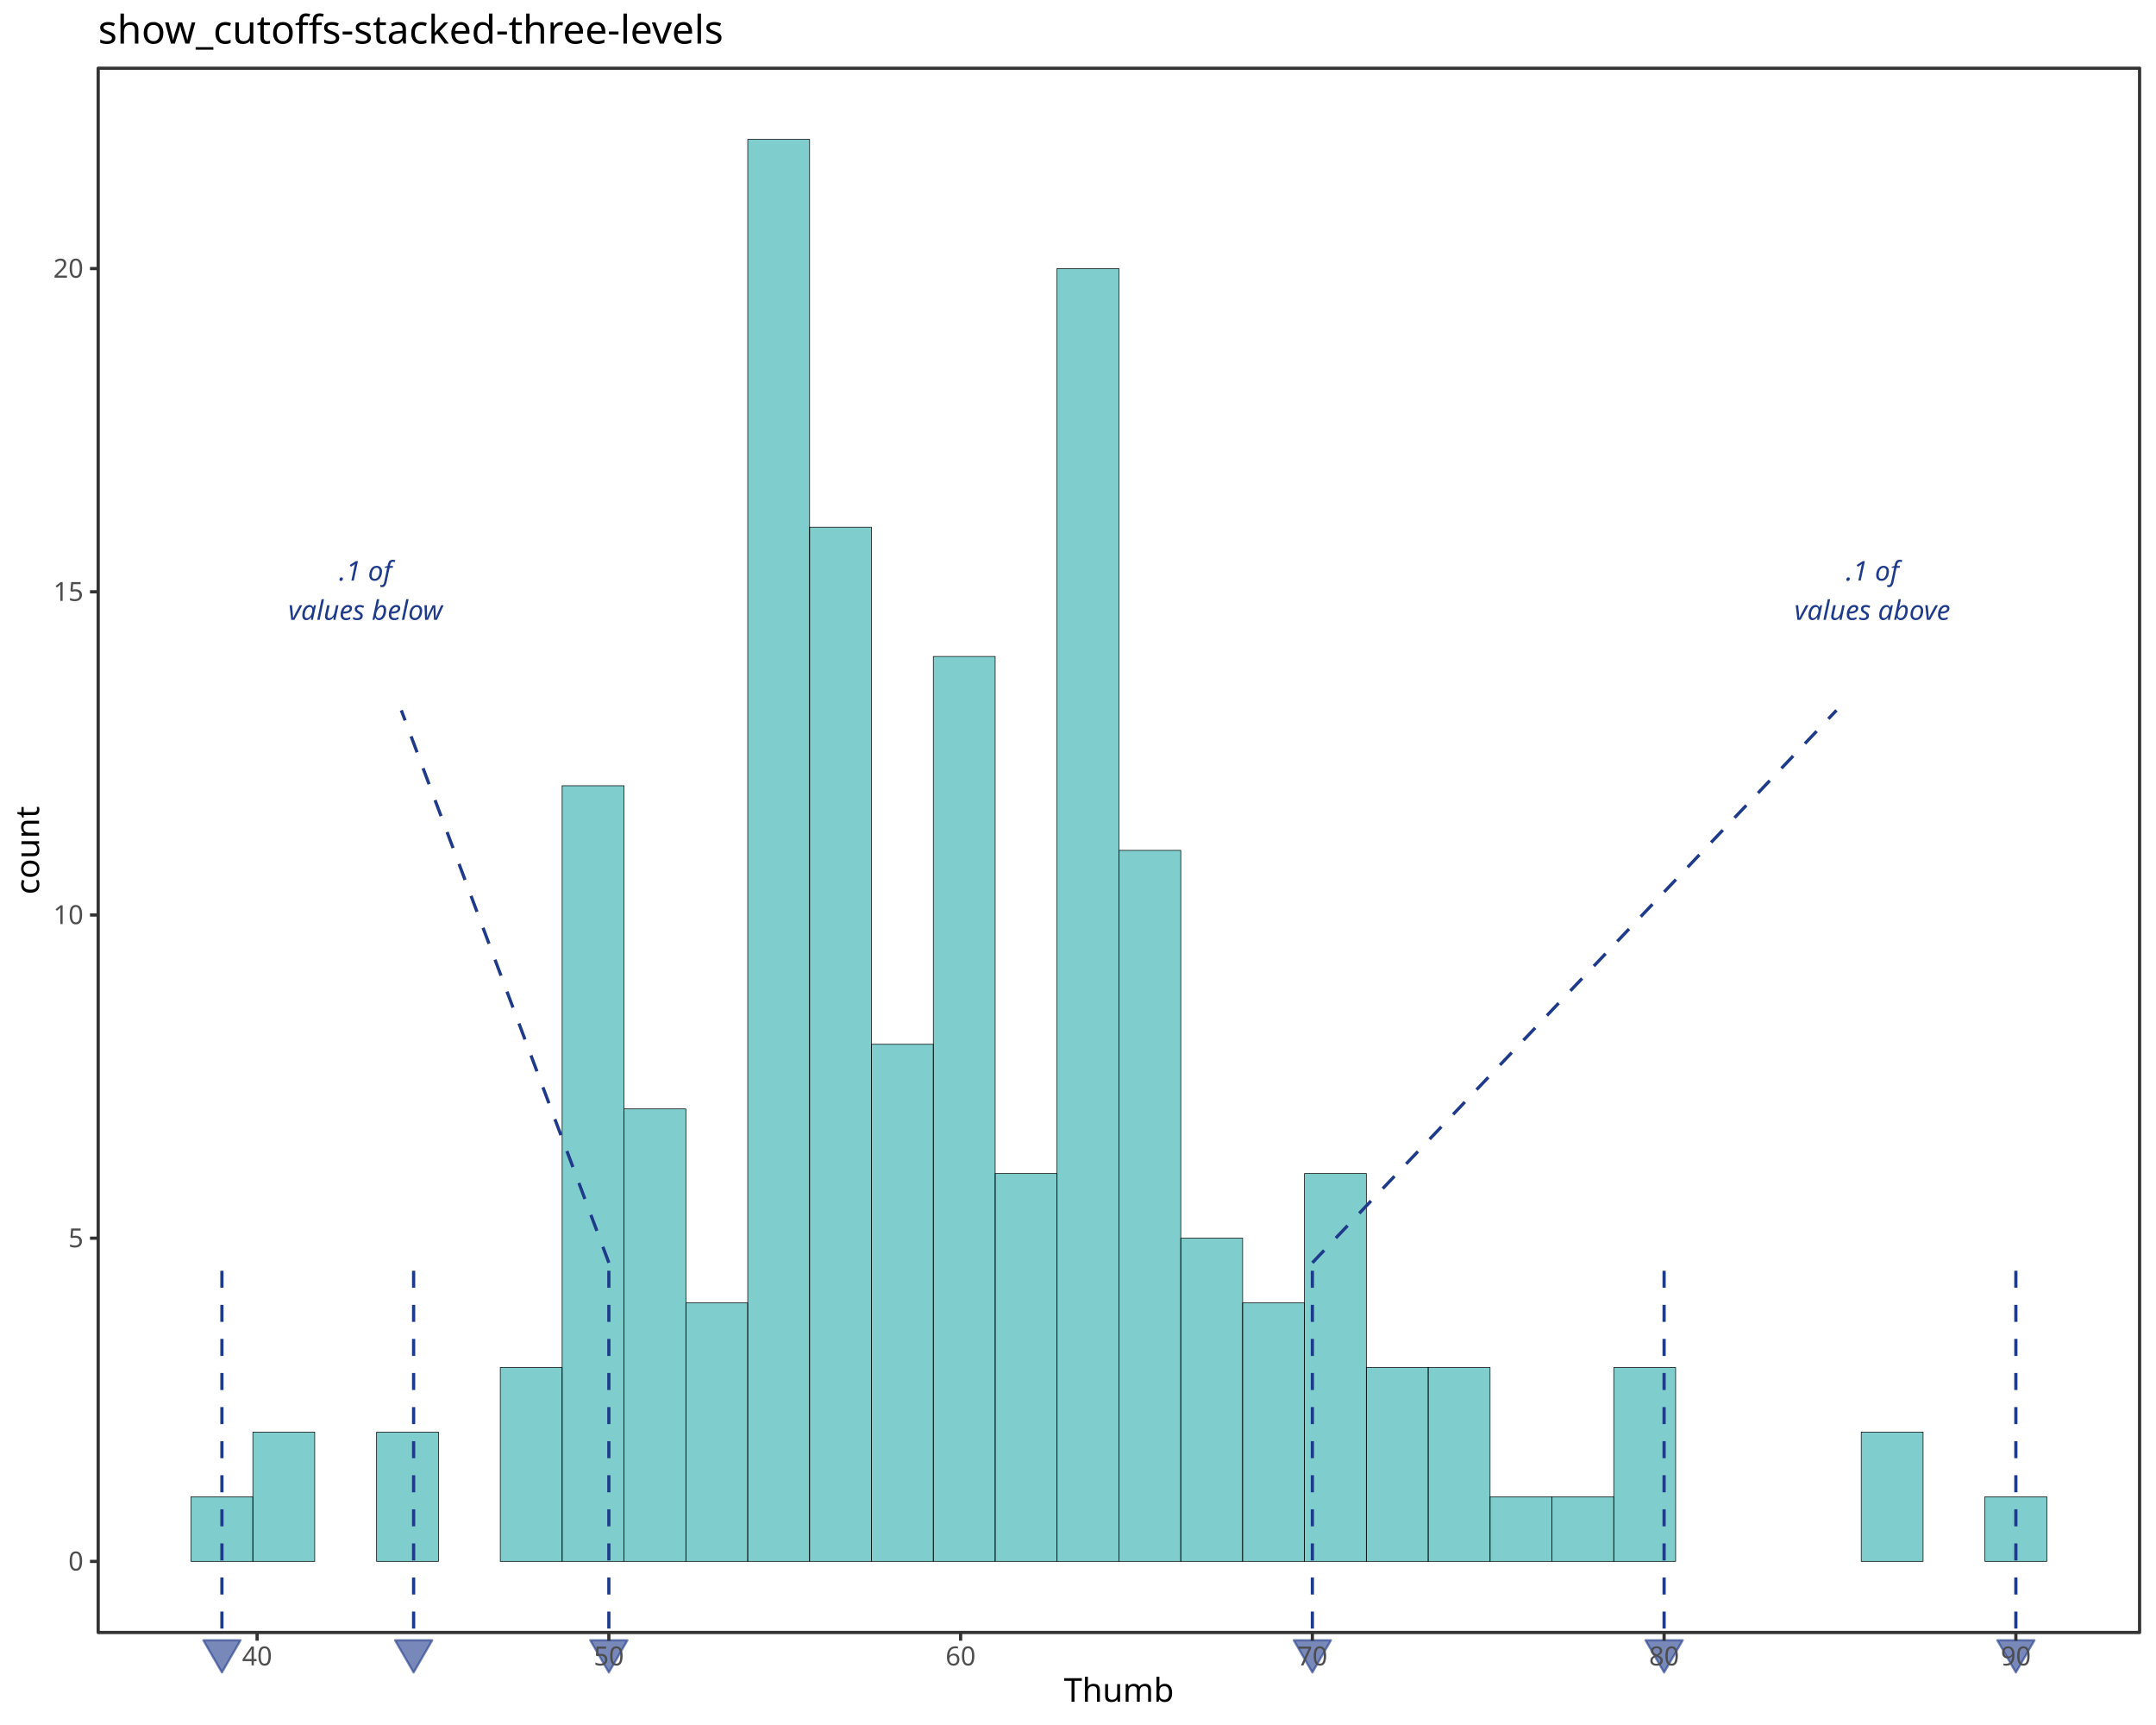
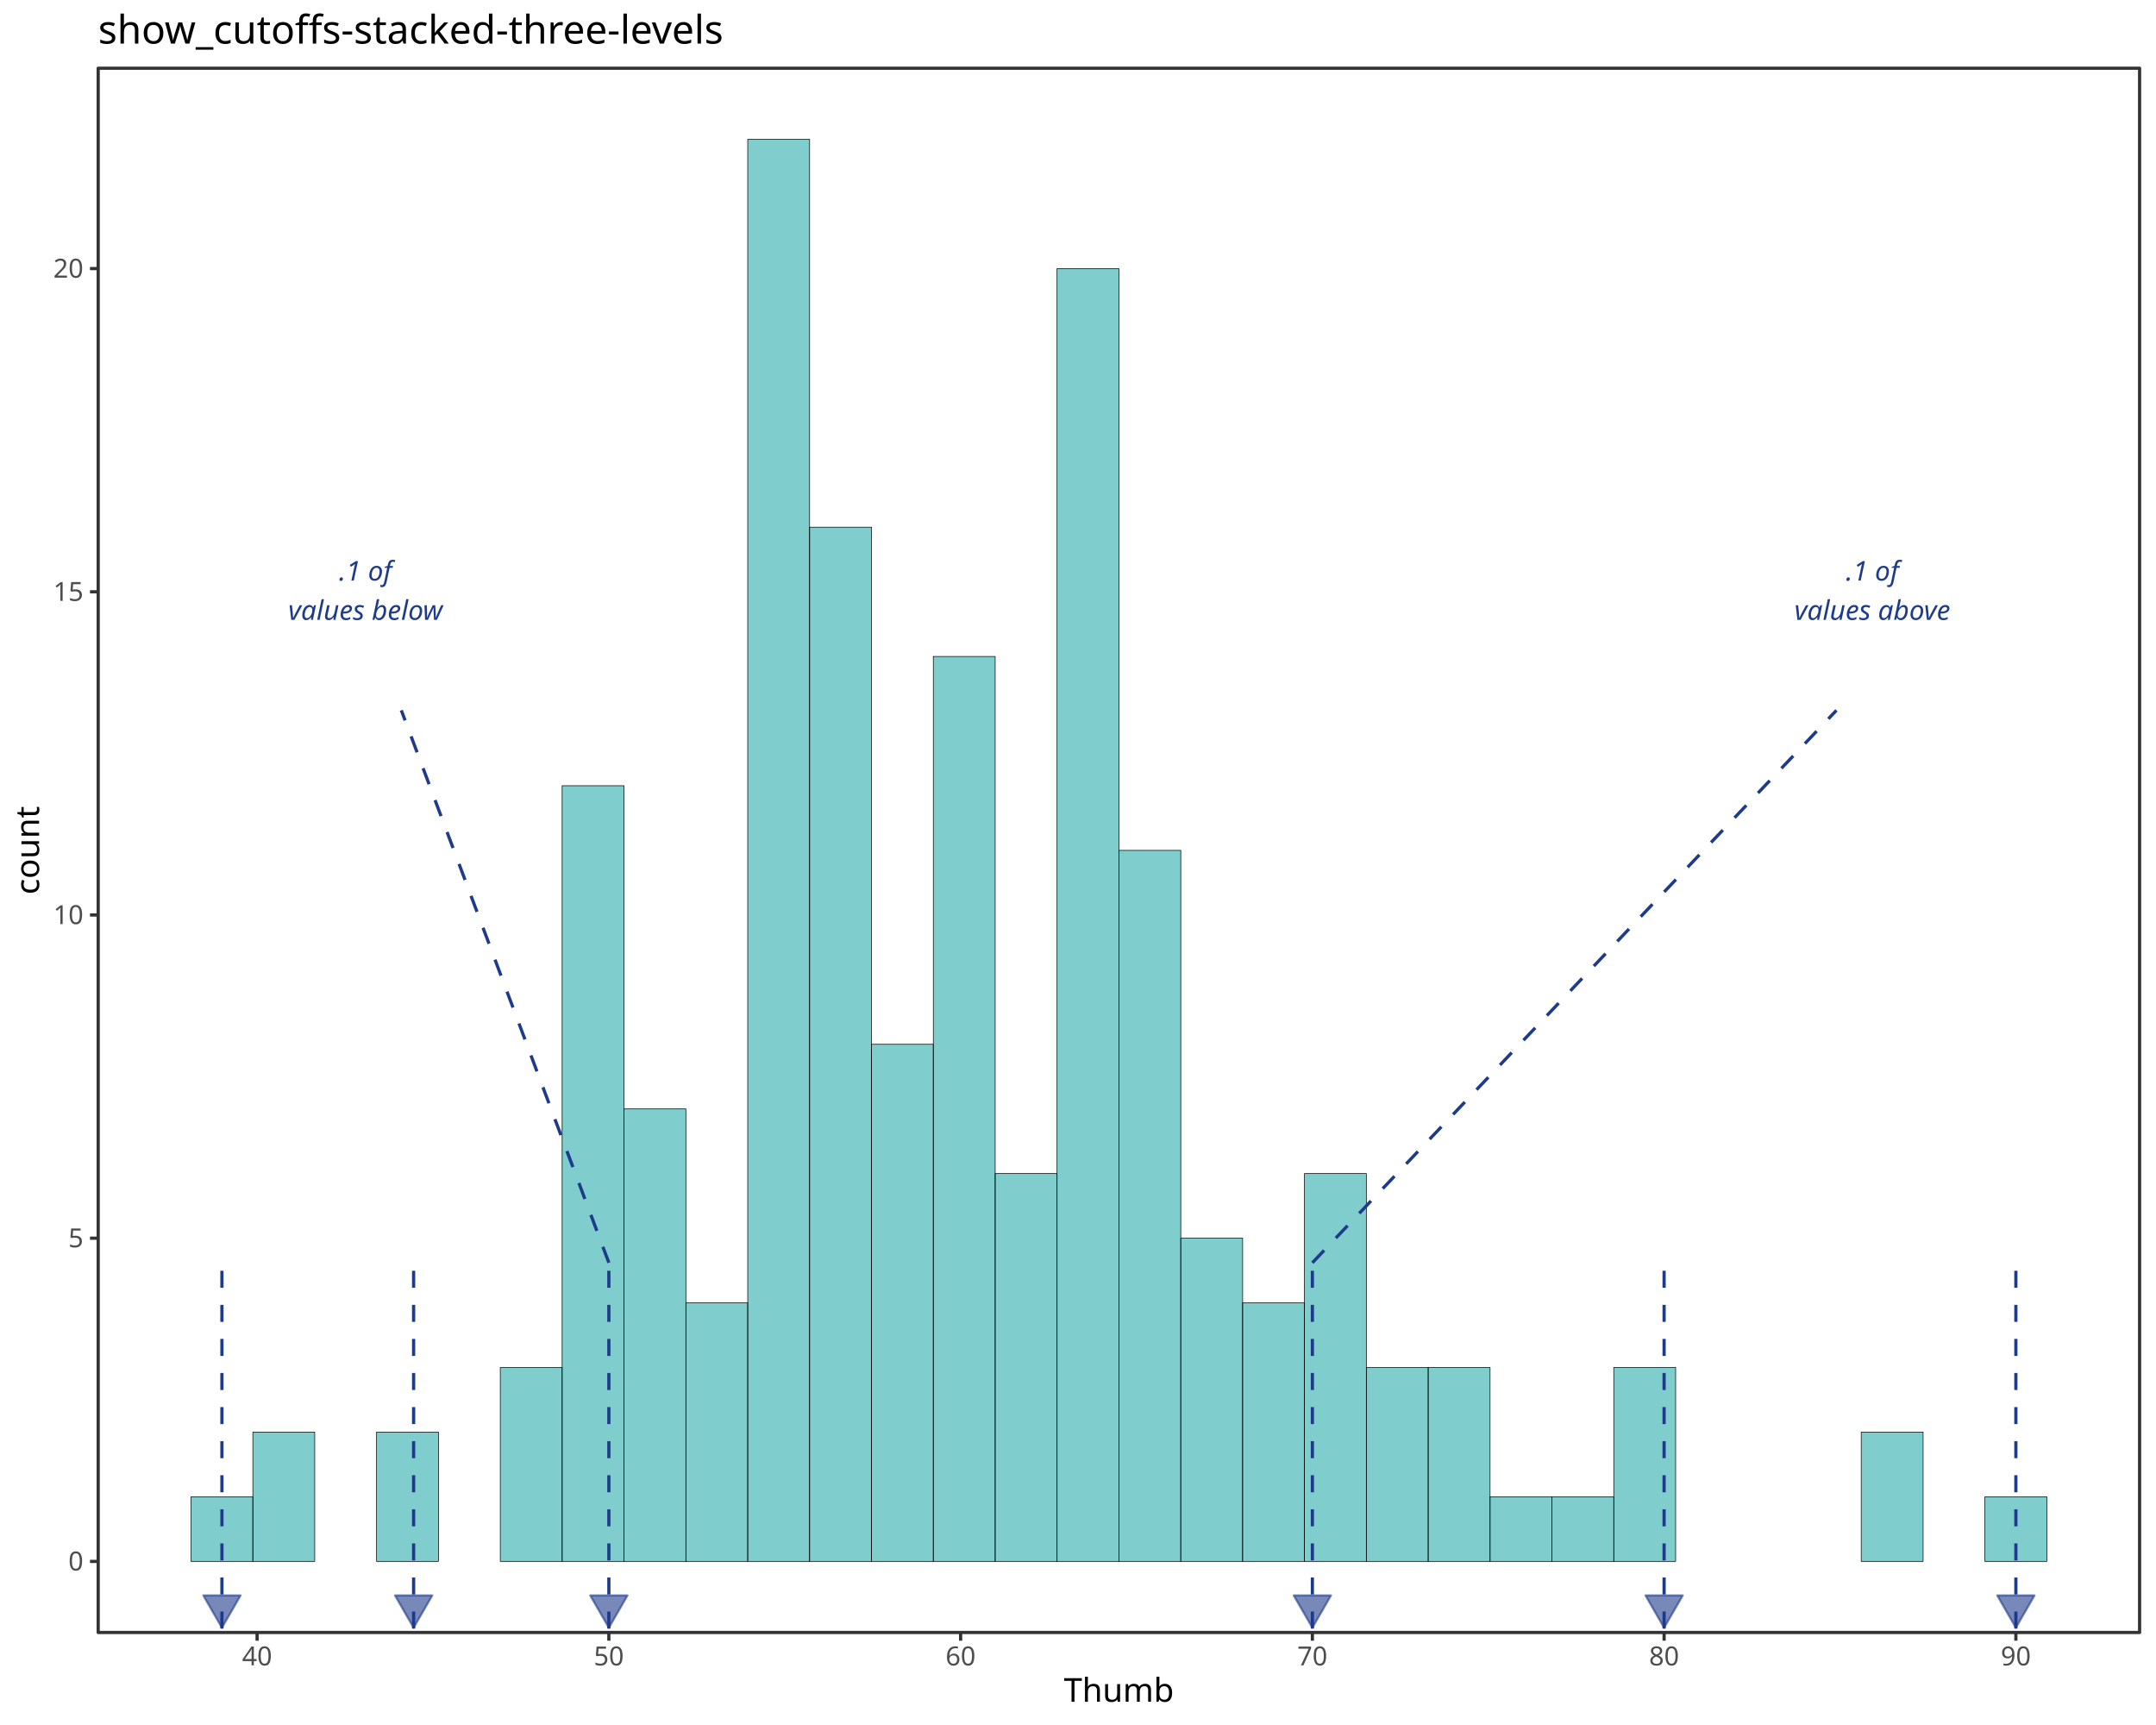
<svg xmlns="http://www.w3.org/2000/svg" class="svglite" data-engine-version="2.0" width="720.00pt" height="576.00pt" viewBox="0 0 720.00 576.00">
  <defs>
    <style type="text/css">
    .svglite line, .svglite polyline, .svglite polygon, .svglite path, .svglite rect, .svglite circle {
      fill: none;
      stroke: #000000;
      stroke-linecap: round;
      stroke-linejoin: round;
      stroke-miterlimit: 10.00;
    }
  </style>
  </defs>
  <rect width="100%" height="100%" style="stroke: none; fill: #FFFFFF;" />
  <defs>
    <clipPath id="cpMC4wMHw3MjAuMDB8MC4wMHw1NzYuMDA=">
      <rect x="0.00" y="0.00" width="720.00" height="576.00" />
    </clipPath>
  </defs>
  <g clip-path="url(#cpMC4wMHw3MjAuMDB8MC4wMHw1NzYuMDA=)">
    <rect x="0.00" y="0.00" width="720.00" height="576.00" style="stroke-width: 1.07; stroke: #FFFFFF; fill: #FFFFFF;" />
    <rect x="32.79" y="22.78" width="681.73" height="522.33" style="stroke-width: 1.07; stroke: none; fill: #FFFFFF;" />
    <rect x="63.78" y="499.79" width="20.66" height="21.58" style="stroke-width: 0.21; stroke-linecap: butt; stroke-linejoin: miter; fill: #009D9A; fill-opacity: 0.50;" />
    <rect x="84.44" y="478.20" width="20.66" height="43.17" style="stroke-width: 0.21; stroke-linecap: butt; stroke-linejoin: miter; fill: #009D9A; fill-opacity: 0.50;" />
    <rect x="105.10" y="521.37" width="20.66" height="0.00" style="stroke-width: 0.21; stroke-linecap: butt; stroke-linejoin: miter; fill: #009D9A; fill-opacity: 0.50;" />
    <rect x="125.76" y="478.20" width="20.66" height="43.17" style="stroke-width: 0.21; stroke-linecap: butt; stroke-linejoin: miter; fill: #009D9A; fill-opacity: 0.50;" />
    <rect x="146.41" y="521.37" width="20.66" height="0.00" style="stroke-width: 0.21; stroke-linecap: butt; stroke-linejoin: miter; fill: #009D9A; fill-opacity: 0.50;" />
    <rect x="167.07" y="456.62" width="20.66" height="64.75" style="stroke-width: 0.21; stroke-linecap: butt; stroke-linejoin: miter; fill: #009D9A; fill-opacity: 0.50;" />
    <rect x="187.73" y="262.36" width="20.66" height="259.01" style="stroke-width: 0.21; stroke-linecap: butt; stroke-linejoin: miter; fill: #009D9A; fill-opacity: 0.50;" />
    <rect x="208.39" y="370.28" width="20.66" height="151.09" style="stroke-width: 0.21; stroke-linecap: butt; stroke-linejoin: miter; fill: #009D9A; fill-opacity: 0.50;" />
    <rect x="229.05" y="435.03" width="20.66" height="86.34" style="stroke-width: 0.21; stroke-linecap: butt; stroke-linejoin: miter; fill: #009D9A; fill-opacity: 0.50;" />
    <rect x="249.71" y="46.53" width="20.66" height="474.84" style="stroke-width: 0.21; stroke-linecap: butt; stroke-linejoin: miter; fill: #009D9A; fill-opacity: 0.50;" />
    <rect x="270.37" y="176.03" width="20.66" height="345.34" style="stroke-width: 0.21; stroke-linecap: butt; stroke-linejoin: miter; fill: #009D9A; fill-opacity: 0.50;" />
    <rect x="291.02" y="348.70" width="20.66" height="172.67" style="stroke-width: 0.21; stroke-linecap: butt; stroke-linejoin: miter; fill: #009D9A; fill-opacity: 0.50;" />
    <rect x="311.68" y="219.20" width="20.66" height="302.17" style="stroke-width: 0.21; stroke-linecap: butt; stroke-linejoin: miter; fill: #009D9A; fill-opacity: 0.50;" />
    <rect x="332.34" y="391.87" width="20.66" height="129.50" style="stroke-width: 0.21; stroke-linecap: butt; stroke-linejoin: miter; fill: #009D9A; fill-opacity: 0.50;" />
    <rect x="353.00" y="89.69" width="20.66" height="431.68" style="stroke-width: 0.21; stroke-linecap: butt; stroke-linejoin: miter; fill: #009D9A; fill-opacity: 0.50;" />
    <rect x="373.66" y="283.95" width="20.66" height="237.42" style="stroke-width: 0.21; stroke-linecap: butt; stroke-linejoin: miter; fill: #009D9A; fill-opacity: 0.50;" />
    <rect x="394.32" y="413.45" width="20.66" height="107.92" style="stroke-width: 0.21; stroke-linecap: butt; stroke-linejoin: miter; fill: #009D9A; fill-opacity: 0.50;" />
    <rect x="414.97" y="435.03" width="20.66" height="86.34" style="stroke-width: 0.21; stroke-linecap: butt; stroke-linejoin: miter; fill: #009D9A; fill-opacity: 0.50;" />
    <rect x="435.63" y="391.87" width="20.66" height="129.50" style="stroke-width: 0.21; stroke-linecap: butt; stroke-linejoin: miter; fill: #009D9A; fill-opacity: 0.50;" />
    <rect x="456.29" y="456.62" width="20.66" height="64.75" style="stroke-width: 0.21; stroke-linecap: butt; stroke-linejoin: miter; fill: #009D9A; fill-opacity: 0.50;" />
    <rect x="476.95" y="456.62" width="20.66" height="64.75" style="stroke-width: 0.21; stroke-linecap: butt; stroke-linejoin: miter; fill: #009D9A; fill-opacity: 0.50;" />
    <rect x="497.61" y="499.79" width="20.66" height="21.58" style="stroke-width: 0.21; stroke-linecap: butt; stroke-linejoin: miter; fill: #009D9A; fill-opacity: 0.50;" />
    <rect x="518.27" y="499.79" width="20.66" height="21.58" style="stroke-width: 0.21; stroke-linecap: butt; stroke-linejoin: miter; fill: #009D9A; fill-opacity: 0.50;" />
    <rect x="538.92" y="456.62" width="20.66" height="64.75" style="stroke-width: 0.21; stroke-linecap: butt; stroke-linejoin: miter; fill: #009D9A; fill-opacity: 0.50;" />
    <rect x="559.58" y="521.37" width="20.66" height="0.00" style="stroke-width: 0.21; stroke-linecap: butt; stroke-linejoin: miter; fill: #009D9A; fill-opacity: 0.50;" />
    <rect x="580.24" y="521.37" width="20.66" height="0.00" style="stroke-width: 0.21; stroke-linecap: butt; stroke-linejoin: miter; fill: #009D9A; fill-opacity: 0.50;" />
    <rect x="600.90" y="521.37" width="20.66" height="0.00" style="stroke-width: 0.21; stroke-linecap: butt; stroke-linejoin: miter; fill: #009D9A; fill-opacity: 0.50;" />
    <rect x="621.56" y="478.20" width="20.66" height="43.17" style="stroke-width: 0.21; stroke-linecap: butt; stroke-linejoin: miter; fill: #009D9A; fill-opacity: 0.50;" />
    <rect x="642.22" y="521.37" width="20.66" height="0.00" style="stroke-width: 0.21; stroke-linecap: butt; stroke-linejoin: miter; fill: #009D9A; fill-opacity: 0.50;" />
    <rect x="662.87" y="499.79" width="20.66" height="21.58" style="stroke-width: 0.21; stroke-linecap: butt; stroke-linejoin: miter; fill: #009D9A; fill-opacity: 0.50;" />
    <line x1="74.11" y1="543.81" x2="74.11" y2="421.65" style="stroke-width: 1.07; stroke: #1E3A8A; stroke-dasharray: 5.69,5.69; stroke-linecap: butt;" />
-     <polygon points="74.11,558.47 80.34,547.69 67.89,547.69 " style="stroke-width: 0.71; stroke: #1E3A8A; stroke-opacity: 0.60; fill: #1E3A8A; fill-opacity: 0.60;" />
+     <polygon points="74.11,543.52 80.34,532.73 67.89,532.73 " style="stroke-width: 0.71; stroke: #1E3A8A; stroke-opacity: 0.60; fill: #1E3A8A; fill-opacity: 0.60;" />
    <line x1="673.20" y1="543.81" x2="673.20" y2="421.65" style="stroke-width: 1.07; stroke: #1E3A8A; stroke-dasharray: 5.69,5.69; stroke-linecap: butt;" />
-     <polygon points="673.20,558.47 679.43,547.69 666.98,547.69 " style="stroke-width: 0.71; stroke: #1E3A8A; stroke-opacity: 0.60; fill: #1E3A8A; fill-opacity: 0.60;" />
+     <polygon points="673.20,543.52 679.43,532.73 666.98,532.73 " style="stroke-width: 0.71; stroke: #1E3A8A; stroke-opacity: 0.60; fill: #1E3A8A; fill-opacity: 0.60;" />
    <line x1="138.13" y1="543.81" x2="138.13" y2="421.65" style="stroke-width: 1.07; stroke: #1E3A8A; stroke-dasharray: 5.69,5.69; stroke-linecap: butt;" />
-     <polygon points="138.13,558.47 144.36,547.69 131.91,547.69 " style="stroke-width: 0.71; stroke: #1E3A8A; stroke-opacity: 0.60; fill: #1E3A8A; fill-opacity: 0.60;" />
+     <polygon points="138.13,543.52 144.36,532.73 131.91,532.73 " style="stroke-width: 0.71; stroke: #1E3A8A; stroke-opacity: 0.60; fill: #1E3A8A; fill-opacity: 0.60;" />
    <line x1="555.73" y1="543.81" x2="555.73" y2="421.65" style="stroke-width: 1.07; stroke: #1E3A8A; stroke-dasharray: 5.69,5.69; stroke-linecap: butt;" />
-     <polygon points="555.73,558.47 561.96,547.69 549.51,547.69 " style="stroke-width: 0.71; stroke: #1E3A8A; stroke-opacity: 0.60; fill: #1E3A8A; fill-opacity: 0.60;" />
+     <polygon points="555.73,543.52 561.96,532.73 549.51,532.73 " style="stroke-width: 0.71; stroke: #1E3A8A; stroke-opacity: 0.60; fill: #1E3A8A; fill-opacity: 0.60;" />
    <line x1="203.33" y1="543.81" x2="203.33" y2="421.65" style="stroke-width: 1.07; stroke: #1E3A8A; stroke-dasharray: 5.69,5.69; stroke-linecap: butt;" />
    <line x1="203.33" y1="421.65" x2="134.02" y2="237.18" style="stroke-width: 1.07; stroke: #1E3A8A; stroke-dasharray: 5.69,5.69; stroke-linecap: butt;" />
    <text x="122.04" y="193.87" text-anchor="middle" style="font-size: 9.10px; font-style: italic; fill: #1E3A8A; font-family: sans;" textLength="17.72px" lengthAdjust="spacingAndGlyphs">.1 of</text>
    <text x="122.04" y="206.98" text-anchor="middle" style="font-size: 9.10px; font-style: italic; fill: #1E3A8A; font-family: sans;" textLength="52.65px" lengthAdjust="spacingAndGlyphs">values below</text>
-     <polygon points="203.33,558.47 209.55,547.69 197.10,547.69 " style="stroke-width: 0.71; stroke: #1E3A8A; stroke-opacity: 0.60; fill: #1E3A8A; fill-opacity: 0.60;" />
+     <polygon points="203.33,543.52 209.55,532.73 197.10,532.73 " style="stroke-width: 0.71; stroke: #1E3A8A; stroke-opacity: 0.60; fill: #1E3A8A; fill-opacity: 0.60;" />
    <line x1="438.27" y1="543.81" x2="438.27" y2="421.65" style="stroke-width: 1.07; stroke: #1E3A8A; stroke-dasharray: 5.69,5.69; stroke-linecap: butt;" />
    <line x1="438.27" y1="421.65" x2="613.29" y2="237.18" style="stroke-width: 1.07; stroke: #1E3A8A; stroke-dasharray: 5.69,5.69; stroke-linecap: butt;" />
    <text x="625.28" y="193.87" text-anchor="middle" style="font-size: 9.10px; font-style: italic; fill: #1E3A8A; font-family: sans;" textLength="17.72px" lengthAdjust="spacingAndGlyphs">.1 of</text>
    <text x="625.28" y="206.98" text-anchor="middle" style="font-size: 9.10px; font-style: italic; fill: #1E3A8A; font-family: sans;" textLength="53.67px" lengthAdjust="spacingAndGlyphs">values above</text>
-     <polygon points="438.27,558.47 444.49,547.69 432.04,547.69 " style="stroke-width: 0.71; stroke: #1E3A8A; stroke-opacity: 0.60; fill: #1E3A8A; fill-opacity: 0.60;" />
+     <polygon points="438.27,543.52 444.49,532.73 432.04,532.73 " style="stroke-width: 0.71; stroke: #1E3A8A; stroke-opacity: 0.60; fill: #1E3A8A; fill-opacity: 0.60;" />
    <rect x="32.79" y="22.78" width="681.73" height="522.33" style="stroke-width: 1.07; stroke: #333333;" />
    <text x="27.86" y="524.40" text-anchor="end" style="font-size: 8.80px; fill: #4D4D4D; font-family: sans;" textLength="4.89px" lengthAdjust="spacingAndGlyphs">0</text>
    <text x="27.86" y="416.48" text-anchor="end" style="font-size: 8.80px; fill: #4D4D4D; font-family: sans;" textLength="4.89px" lengthAdjust="spacingAndGlyphs">5</text>
    <text x="27.86" y="308.56" text-anchor="end" style="font-size: 8.80px; fill: #4D4D4D; font-family: sans;" textLength="9.79px" lengthAdjust="spacingAndGlyphs">10</text>
    <text x="27.86" y="200.64" text-anchor="end" style="font-size: 8.80px; fill: #4D4D4D; font-family: sans;" textLength="9.79px" lengthAdjust="spacingAndGlyphs">15</text>
    <text x="27.86" y="92.72" text-anchor="end" style="font-size: 8.80px; fill: #4D4D4D; font-family: sans;" textLength="9.79px" lengthAdjust="spacingAndGlyphs">20</text>
    <polyline points="30.05,521.37 32.79,521.37 " style="stroke-width: 1.07; stroke: #333333; stroke-linecap: butt;" />
    <polyline points="30.05,413.45 32.79,413.45 " style="stroke-width: 1.07; stroke: #333333; stroke-linecap: butt;" />
    <polyline points="30.05,305.53 32.79,305.53 " style="stroke-width: 1.07; stroke: #333333; stroke-linecap: butt;" />
    <polyline points="30.05,197.61 32.79,197.61 " style="stroke-width: 1.07; stroke: #333333; stroke-linecap: butt;" />
    <polyline points="30.05,89.69 32.79,89.69 " style="stroke-width: 1.07; stroke: #333333; stroke-linecap: butt;" />
    <polyline points="85.86,547.85 85.86,545.11 " style="stroke-width: 1.07; stroke: #333333; stroke-linecap: butt;" />
    <polyline points="203.33,547.85 203.33,545.11 " style="stroke-width: 1.07; stroke: #333333; stroke-linecap: butt;" />
    <polyline points="320.80,547.85 320.80,545.11 " style="stroke-width: 1.07; stroke: #333333; stroke-linecap: butt;" />
    <polyline points="438.27,547.85 438.27,545.11 " style="stroke-width: 1.07; stroke: #333333; stroke-linecap: butt;" />
    <polyline points="555.73,547.85 555.73,545.11 " style="stroke-width: 1.07; stroke: #333333; stroke-linecap: butt;" />
    <polyline points="673.20,547.85 673.20,545.11 " style="stroke-width: 1.07; stroke: #333333; stroke-linecap: butt;" />
    <text x="85.86" y="556.10" text-anchor="middle" style="font-size: 8.80px; fill: #4D4D4D; font-family: sans;" textLength="9.79px" lengthAdjust="spacingAndGlyphs">40</text>
    <text x="203.33" y="556.10" text-anchor="middle" style="font-size: 8.80px; fill: #4D4D4D; font-family: sans;" textLength="9.79px" lengthAdjust="spacingAndGlyphs">50</text>
    <text x="320.80" y="556.10" text-anchor="middle" style="font-size: 8.80px; fill: #4D4D4D; font-family: sans;" textLength="9.79px" lengthAdjust="spacingAndGlyphs">60</text>
    <text x="438.27" y="556.10" text-anchor="middle" style="font-size: 8.80px; fill: #4D4D4D; font-family: sans;" textLength="9.79px" lengthAdjust="spacingAndGlyphs">70</text>
    <text x="555.73" y="556.10" text-anchor="middle" style="font-size: 8.80px; fill: #4D4D4D; font-family: sans;" textLength="9.79px" lengthAdjust="spacingAndGlyphs">80</text>
    <text x="673.20" y="556.10" text-anchor="middle" style="font-size: 8.80px; fill: #4D4D4D; font-family: sans;" textLength="9.79px" lengthAdjust="spacingAndGlyphs">90</text>
    <text x="373.66" y="568.24" text-anchor="middle" style="font-size: 11.00px; font-family: sans;" textLength="34.24px" lengthAdjust="spacingAndGlyphs">Thumb</text>
    <text transform="translate(13.05,283.95) rotate(-90)" text-anchor="middle" style="font-size: 11.00px; font-family: sans;" textLength="26.91px" lengthAdjust="spacingAndGlyphs">count</text>
    <text x="32.79" y="14.56" style="font-size: 13.20px; font-family: sans;" textLength="199.60px" lengthAdjust="spacingAndGlyphs">show_cutoffs-stacked-three-levels</text>
  </g>
</svg>
